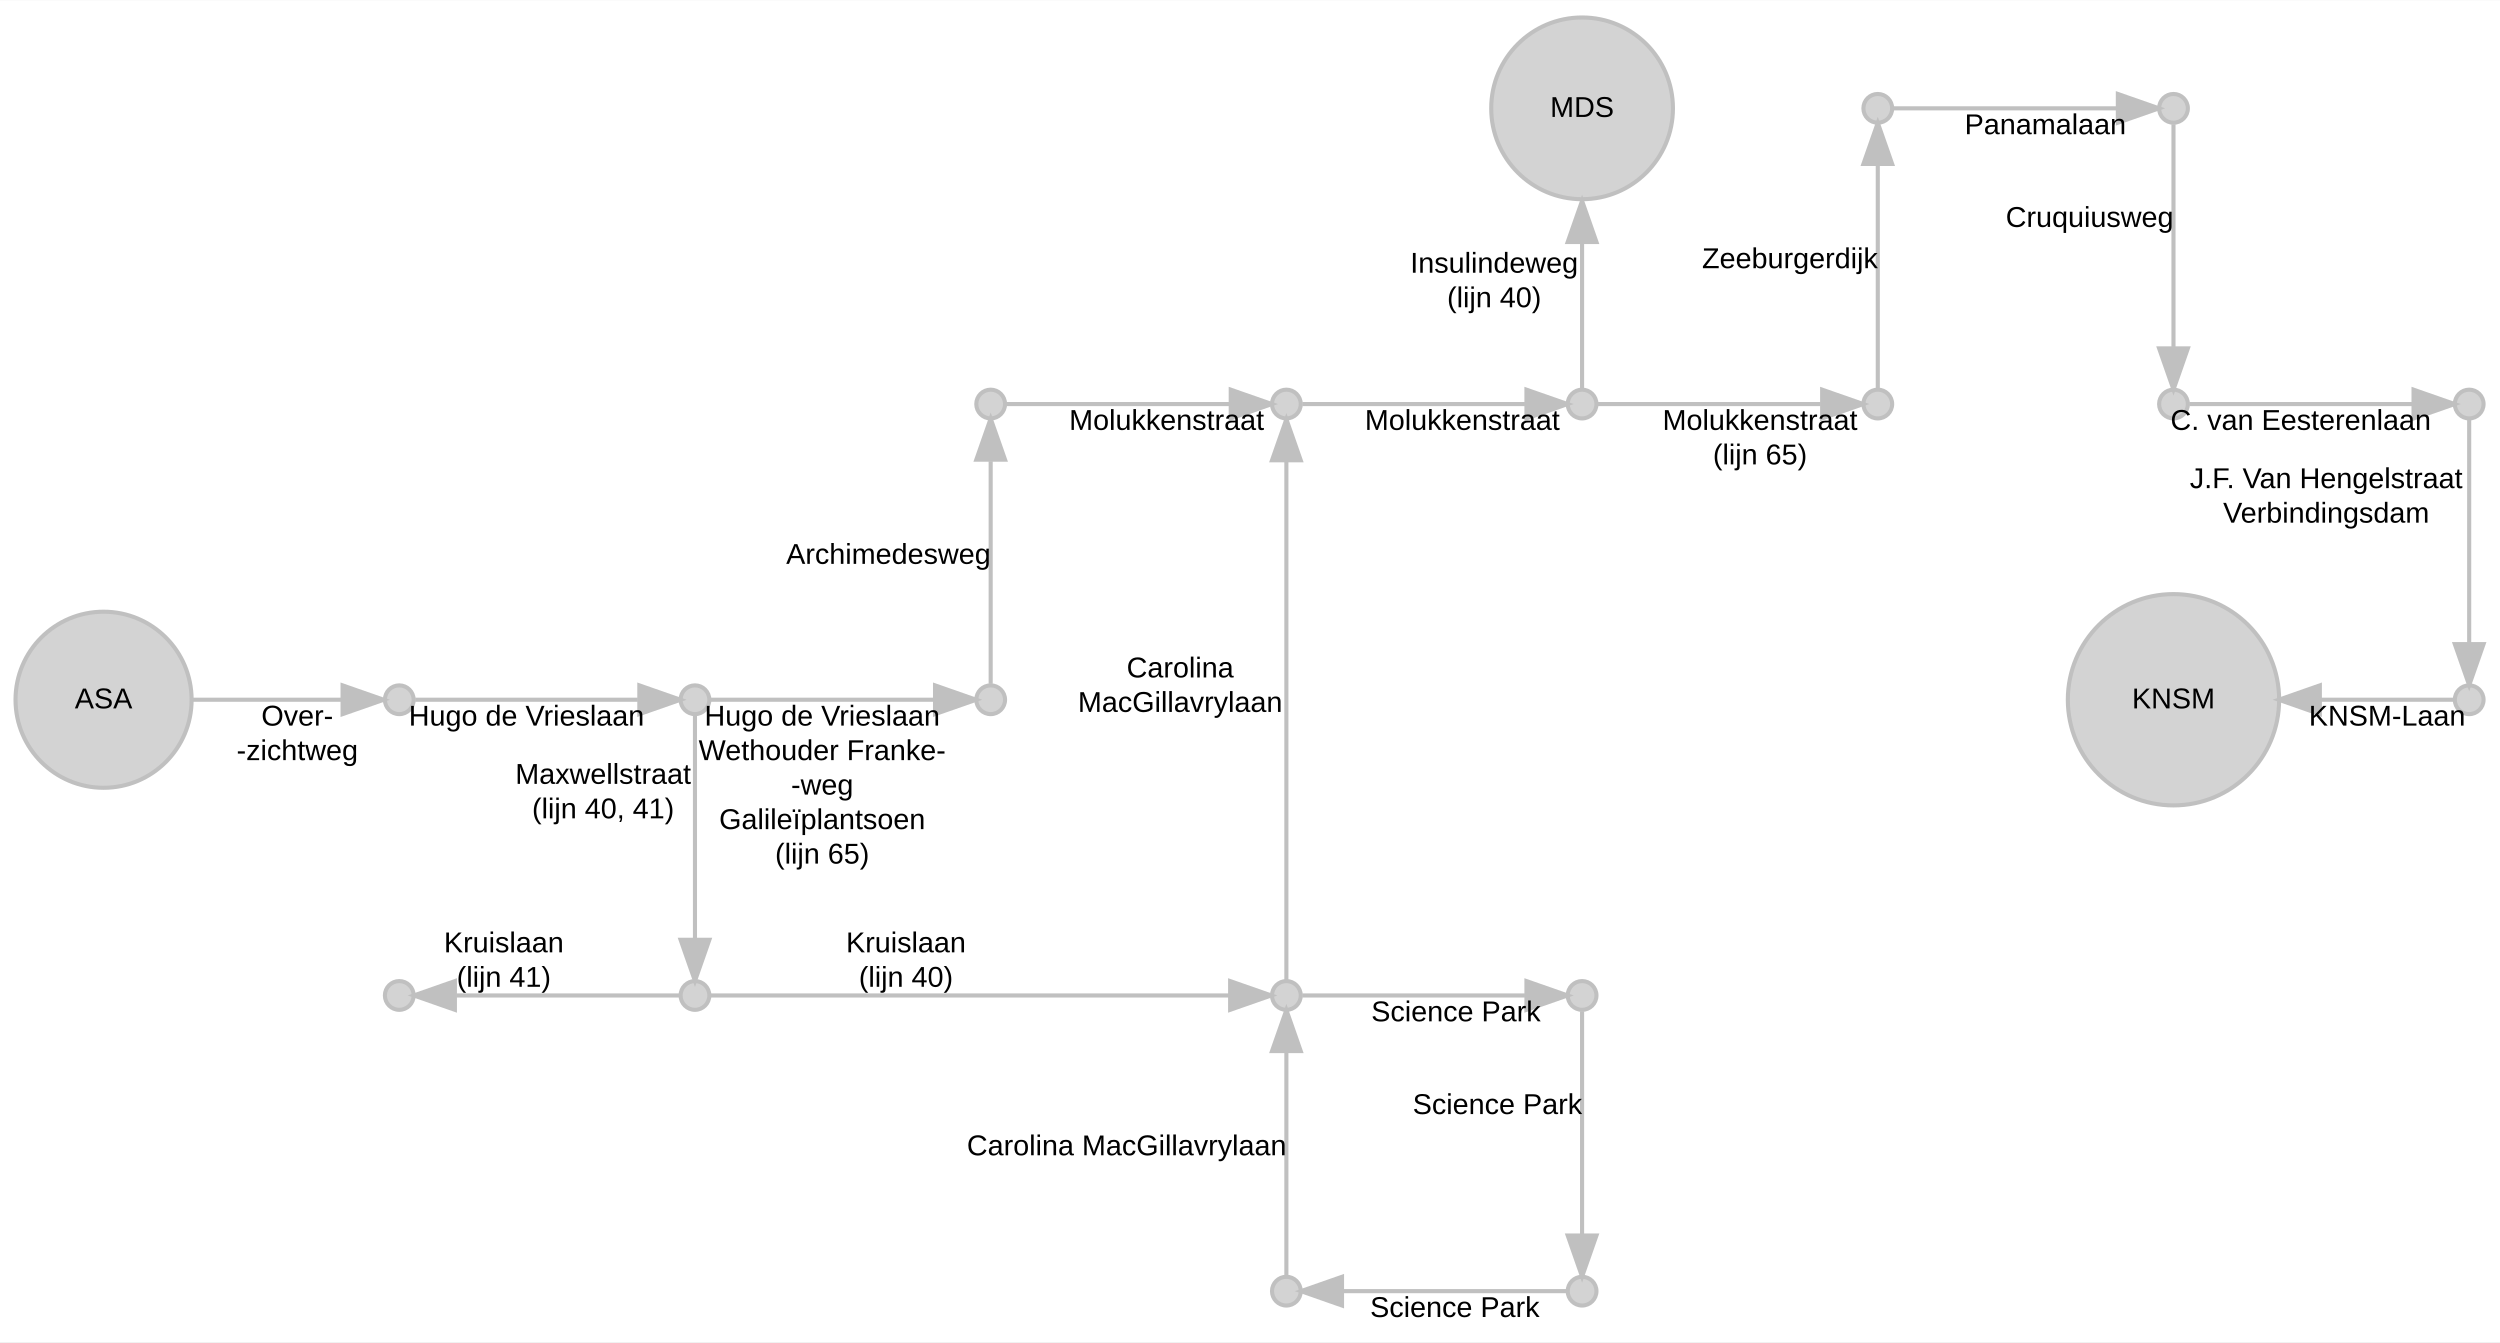
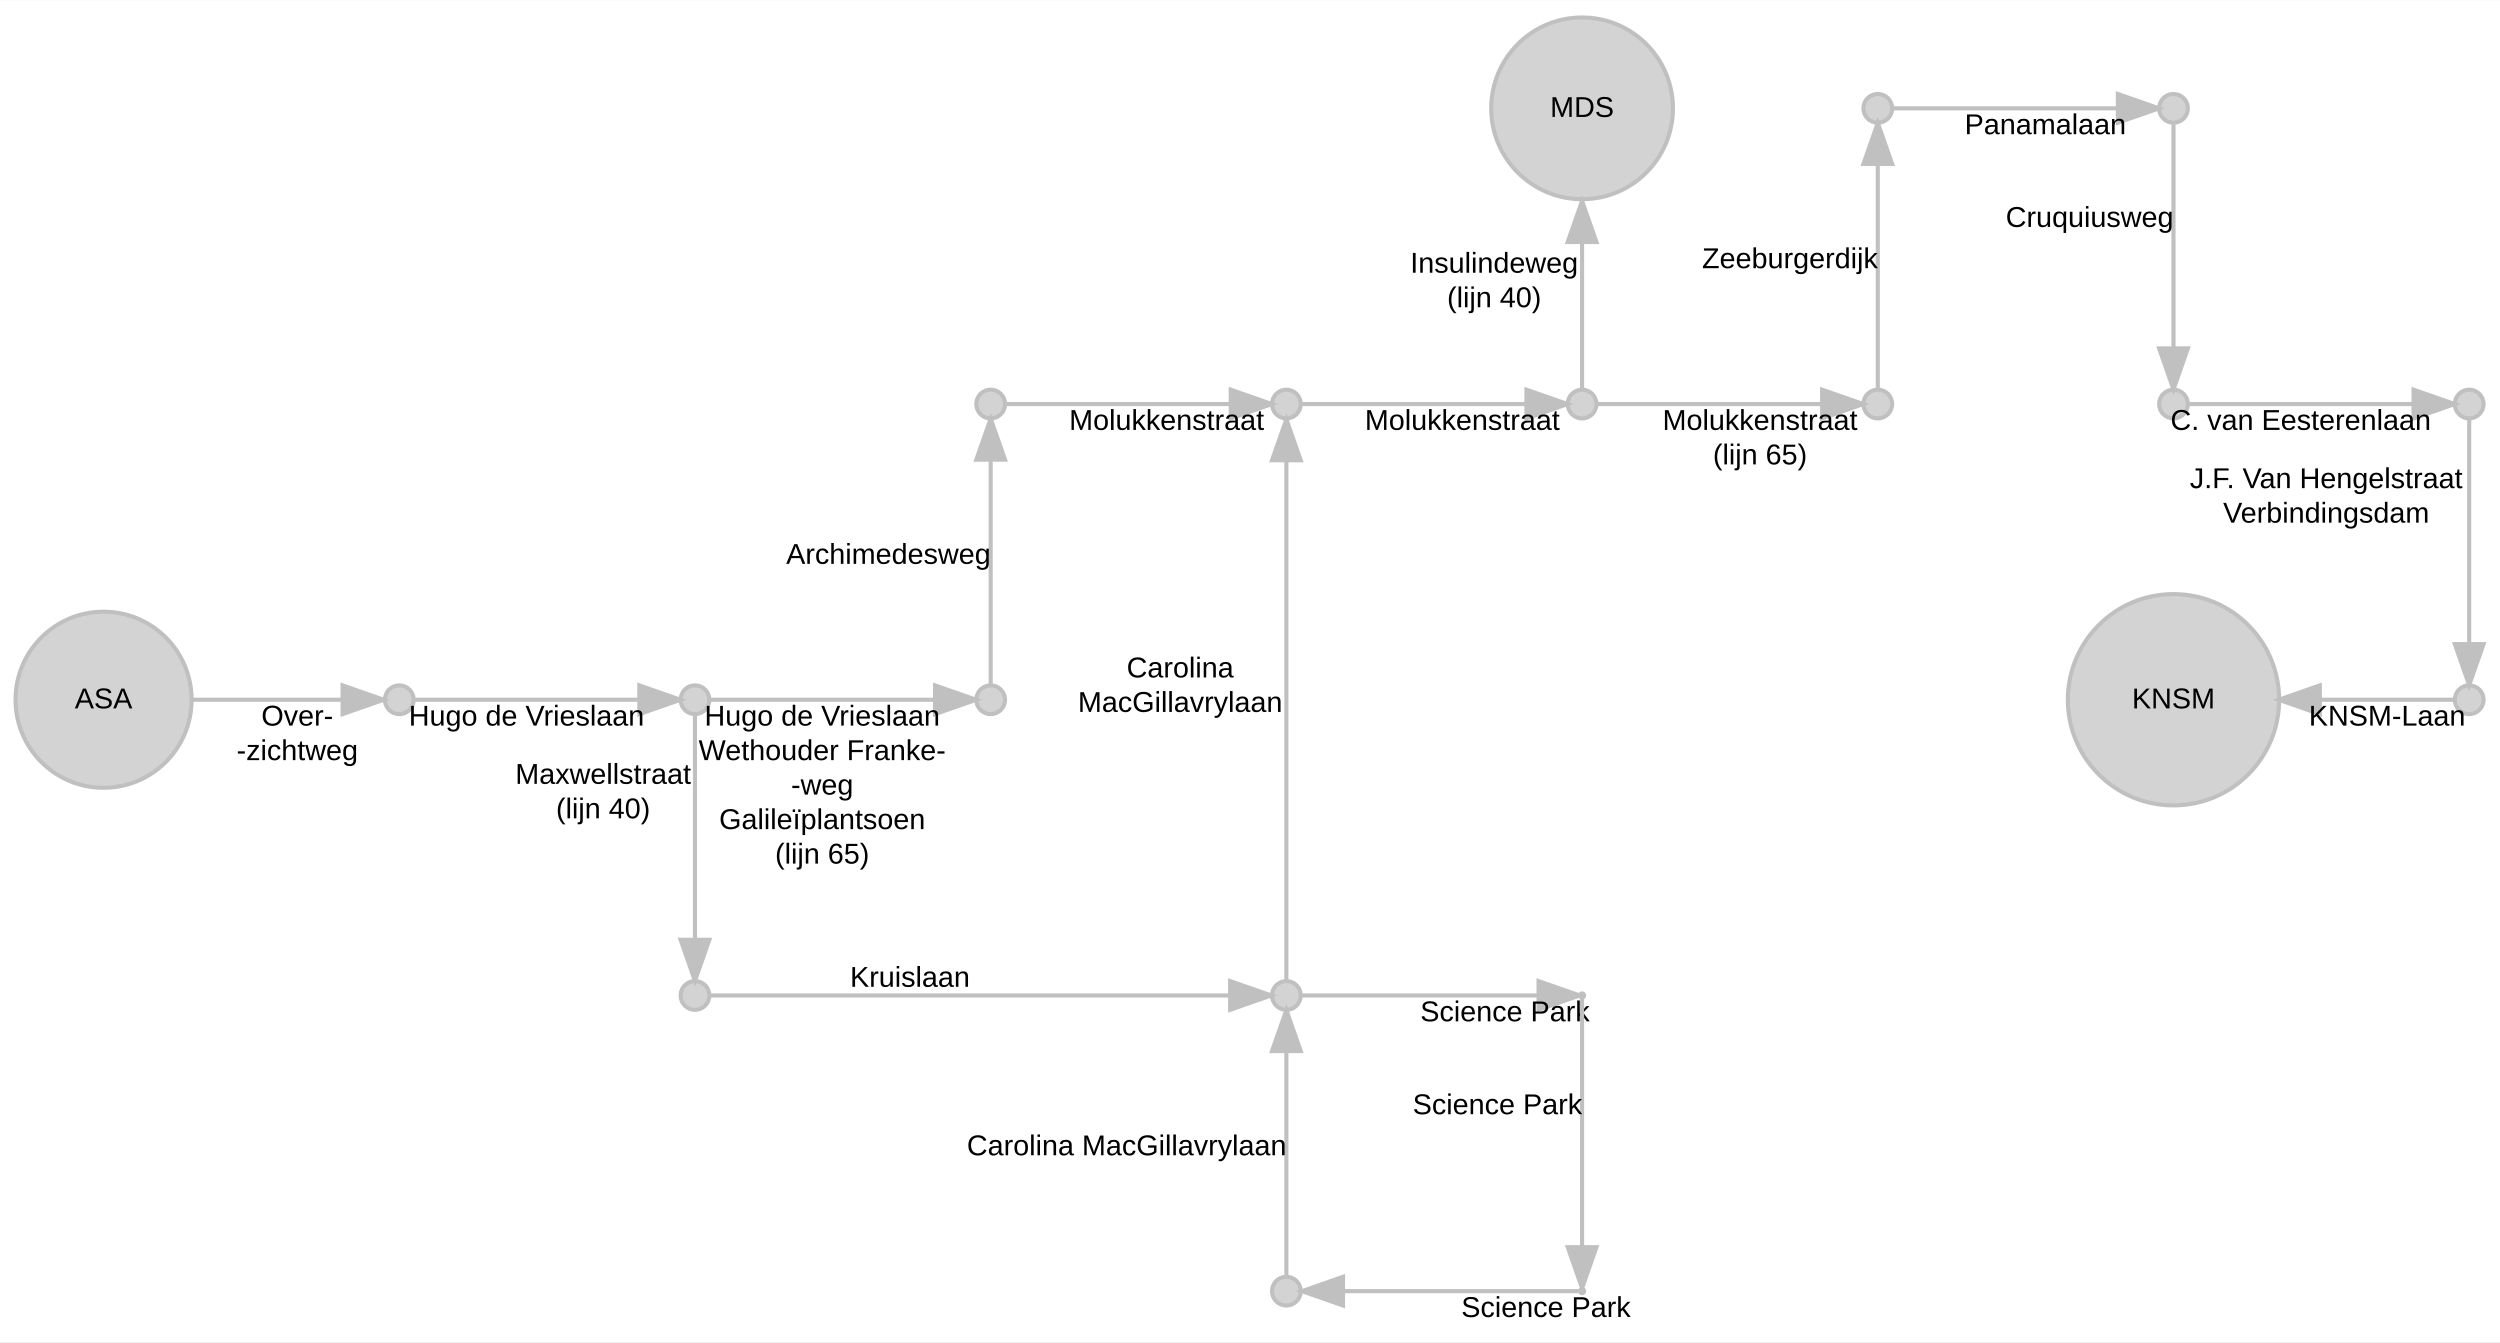
<svg xmlns="http://www.w3.org/2000/svg" width="609pt" height="327pt" viewBox="0.00 0.00 608.72 326.71">
  <g id="graph0" class="graph" transform="scale(1 1) rotate(0) translate(4 322.7106)">
    <polygon fill="#ffffff" stroke="transparent" points="-4,4 -4,-322.711 604.717,-322.711 604.717,4 -4,4" />
    <g id="node1" class="node">
      <ellipse fill="#d3d3d3" stroke="#c0c0c0" cx="21.217" cy="-152.4" rx="21.436" ry="21.436" />
      <text text-anchor="middle" x="21.217" y="-150.3" font-family="Arial" font-size="7.00" fill="#000000">ASA</text>
    </g>
    <g id="node2" class="node">
      <ellipse fill="#d3d3d3" stroke="#c0c0c0" cx="93.217" cy="-152.4" rx="3.5" ry="3.5" />
    </g>
    <g id="edge1" class="edge">
      <path fill="none" stroke="#c0c0c0" d="M42.819,-152.4C54.598,-152.4 68.84,-152.4 79.175,-152.4" />
      <polygon fill="#c0c0c0" stroke="#c0c0c0" points="79.415,-155.9 89.415,-152.4 79.415,-148.9 79.415,-155.9" />
      <text text-anchor="middle" x="68.386" y="-146.1" font-family="Arial" font-size="7.00" fill="#000000">Over-</text>
      <text text-anchor="middle" x="68.386" y="-137.7" font-family="Arial" font-size="7.00" fill="#000000">-zichtweg</text>
    </g>
    <g id="node3" class="node">
      <ellipse fill="#d3d3d3" stroke="#c0c0c0" cx="165.217" cy="-152.4" rx="3.5" ry="3.5" />
    </g>
    <g id="edge2" class="edge">
      <path fill="none" stroke="#c0c0c0" d="M97.088,-152.4C107.143,-152.4 134.476,-152.4 151.307,-152.4" />
      <polygon fill="#c0c0c0" stroke="#c0c0c0" points="151.671,-155.9 161.671,-152.4 151.671,-148.9 151.671,-155.9" />
      <text text-anchor="middle" x="124.197" y="-146.1" font-family="Arial" font-size="7.00" fill="#000000">Hugo de Vrieslaan</text>
    </g>
    <g id="node4" class="node">
      <ellipse fill="#d3d3d3" stroke="#c0c0c0" cx="165.217" cy="-80.4" rx="3.5" ry="3.5" />
    </g>
    <g id="edge4" class="edge">
      <path fill="none" stroke="#c0c0c0" d="M165.217,-148.529C165.217,-138.474 165.217,-111.141 165.217,-94.31" />
      <polygon fill="#c0c0c0" stroke="#c0c0c0" points="168.717,-93.946 165.217,-83.946 161.717,-93.946 168.717,-93.946" />
      <text text-anchor="middle" x="142.856" y="-131.919" font-family="Arial" font-size="7.00" fill="#000000">Maxwellstraat </text>
-       <text text-anchor="middle" x="142.856" y="-123.519" font-family="Arial" font-size="7.00" fill="#000000"> (lijn 40, 41)</text>
+       <text text-anchor="middle" x="142.856" y="-123.519" font-family="Arial" font-size="7.00" fill="#000000"> (lijn 40)</text>
    </g>
-     <g id="node11" class="node">
+     <g id="node10" class="node">
      <ellipse fill="#d3d3d3" stroke="#c0c0c0" cx="237.217" cy="-152.4" rx="3.5" ry="3.5" />
    </g>
    <g id="edge3" class="edge">
      <path fill="none" stroke="#c0c0c0" d="M169.088,-152.4C179.143,-152.4 206.476,-152.4 223.307,-152.4" />
      <polygon fill="#c0c0c0" stroke="#c0c0c0" points="223.671,-155.9 233.671,-152.4 223.671,-148.9 223.671,-155.9" />
      <text text-anchor="middle" x="196.197" y="-146.1" font-family="Arial" font-size="7.00" fill="#000000">Hugo de Vrieslaan </text>
      <text text-anchor="middle" x="196.197" y="-137.7" font-family="Arial" font-size="7.00" fill="#000000"> Wethouder Franke-</text>
      <text text-anchor="middle" x="196.197" y="-129.3" font-family="Arial" font-size="7.00" fill="#000000">-weg </text>
      <text text-anchor="middle" x="196.197" y="-120.9" font-family="Arial" font-size="7.00" fill="#000000"> Galileïplantsoen </text>
      <text text-anchor="middle" x="196.197" y="-112.5" font-family="Arial" font-size="7.00" fill="#000000"> (lijn 65)</text>
    </g>
    <g id="node5" class="node">
      <ellipse fill="#d3d3d3" stroke="#c0c0c0" cx="309.217" cy="-80.4" rx="3.5" ry="3.5" />
    </g>
    <g id="edge5" class="edge">
      <path fill="none" stroke="#c0c0c0" d="M168.776,-80.4C186.288,-80.4 263.724,-80.4 295.519,-80.4" />
      <polygon fill="#c0c0c0" stroke="#c0c0c0" points="295.522,-83.9 305.522,-80.4 295.522,-76.9 295.522,-83.9" />
-       <text text-anchor="middle" x="216.59" y="-90.9" font-family="Arial" font-size="7.00" fill="#000000">Kruislaan </text>
-       <text text-anchor="middle" x="216.59" y="-82.5" font-family="Arial" font-size="7.00" fill="#000000"> (lijn 40)</text>
+       <text text-anchor="middle" x="217.563" y="-82.5" font-family="Arial" font-size="7.00" fill="#000000">Kruislaan</text>
    </g>
-     <g id="node10" class="node">
-       <ellipse fill="#d3d3d3" stroke="#c0c0c0" cx="93.217" cy="-80.4" rx="3.5" ry="3.5" />
+     <g id="node6" class="node">
+       <ellipse fill="#d3d3d3" stroke="#c0c0c0" cx="381.217" cy="-80.4" rx=".5" ry=".5" />
    </g>
    <g id="edge6" class="edge">
-       <path fill="none" stroke="#c0c0c0" d="M161.346,-80.4C151.29,-80.4 123.957,-80.4 107.126,-80.4" />
-       <polygon fill="#c0c0c0" stroke="#c0c0c0" points="106.763,-76.9 96.763,-80.4 106.763,-83.9 106.763,-76.9" />
-       <text text-anchor="middle" x="118.678" y="-90.9" font-family="Arial" font-size="7.00" fill="#000000">Kruislaan </text>
-       <text text-anchor="middle" x="118.678" y="-82.5" font-family="Arial" font-size="7.00" fill="#000000"> (lijn 41)</text>
+       <path fill="none" stroke="#c0c0c0" d="M313.088,-80.4C323.822,-80.4 354.247,-80.4 370.565,-80.4" />
+       <polygon fill="#c0c0c0" stroke="#c0c0c0" points="370.616,-83.9 380.616,-80.4 370.616,-76.9 370.616,-83.9" />
+       <text text-anchor="middle" x="362.442" y="-74.1" font-family="Arial" font-size="7.00" fill="#000000">Science Park</text>
    </g>
-     <g id="node6" class="node">
-       <ellipse fill="#d3d3d3" stroke="#c0c0c0" cx="381.217" cy="-80.4" rx="3.5" ry="3.5" />
-     </g>
-     <g id="edge7" class="edge">
-       <path fill="none" stroke="#c0c0c0" d="M313.088,-80.4C323.143,-80.4 350.476,-80.4 367.307,-80.4" />
-       <polygon fill="#c0c0c0" stroke="#c0c0c0" points="367.671,-83.9 377.671,-80.4 367.671,-76.9 367.671,-83.9" />
-       <text text-anchor="middle" x="350.505" y="-74.1" font-family="Arial" font-size="7.00" fill="#000000">Science Park</text>
-     </g>
-     <g id="node13" class="node">
+     <g id="node12" class="node">
      <ellipse fill="#d3d3d3" stroke="#c0c0c0" cx="309.217" cy="-224.4" rx="3.5" ry="3.5" />
    </g>
-     <g id="edge11" class="edge">
+     <g id="edge10" class="edge">
      <path fill="none" stroke="#c0c0c0" d="M309.217,-83.96C309.217,-101.471 309.217,-178.908 309.217,-210.703" />
      <polygon fill="#c0c0c0" stroke="#c0c0c0" points="305.717,-210.705 309.217,-220.705 312.717,-210.705 305.717,-210.705" />
      <text text-anchor="middle" x="283.356" y="-157.831" font-family="Arial" font-size="7.00" fill="#000000">Carolina </text>
      <text text-anchor="middle" x="283.356" y="-149.431" font-family="Arial" font-size="7.00" fill="#000000"> MacGillavrylaan</text>
    </g>
    <g id="node7" class="node">
-       <ellipse fill="#d3d3d3" stroke="#c0c0c0" cx="381.217" cy="-8.4" rx="3.5" ry="3.5" />
+       <ellipse fill="#d3d3d3" stroke="#c0c0c0" cx="381.217" cy="-8.4" rx=".5" ry=".5" />
    </g>
-     <g id="edge8" class="edge">
-       <path fill="none" stroke="#c0c0c0" d="M381.217,-76.529C381.217,-66.474 381.217,-39.141 381.217,-22.31" />
-       <polygon fill="#c0c0c0" stroke="#c0c0c0" points="384.717,-21.946 381.217,-11.946 377.717,-21.946 384.717,-21.946" />
-       <text text-anchor="middle" x="360.601" y="-51.519" font-family="Arial" font-size="7.00" fill="#000000">Science Park</text>
+     <g id="edge7" class="edge">
+       <path fill="none" stroke="#c0c0c0" d="M381.217,-79.591C381.217,-73.74 381.217,-37.588 381.217,-19.167" />
+       <polygon fill="#c0c0c0" stroke="#c0c0c0" points="384.717,-19.113 381.217,-9.113 377.717,-19.113 384.717,-19.113" />
+       <text text-anchor="middle" x="360.601" y="-51.479" font-family="Arial" font-size="7.00" fill="#000000">Science Park</text>
    </g>
    <g id="node8" class="node">
      <ellipse fill="#d3d3d3" stroke="#c0c0c0" cx="309.217" cy="-8.4" rx="3.5" ry="3.5" />
    </g>
+     <g id="edge8" class="edge">
+       <path fill="none" stroke="#c0c0c0" d="M380.408,-8.4C374.882,-8.4 342.337,-8.4 323.218,-8.4" />
+       <polygon fill="#c0c0c0" stroke="#c0c0c0" points="323.012,-4.9 313.012,-8.4 323.012,-11.9 323.012,-4.9" />
+       <text text-anchor="middle" x="372.428" y="-2.1" font-family="Arial" font-size="7.00" fill="#000000">Science Park</text>
+     </g>
    <g id="edge9" class="edge">
-       <path fill="none" stroke="#c0c0c0" d="M377.346,-8.4C367.29,-8.4 339.957,-8.4 323.126,-8.4" />
-       <polygon fill="#c0c0c0" stroke="#c0c0c0" points="322.763,-4.9 312.763,-8.4 322.763,-11.9 322.763,-4.9" />
-       <text text-anchor="middle" x="350.236" y="-2.1" font-family="Arial" font-size="7.00" fill="#000000">Science Park</text>
-     </g>
-     <g id="edge10" class="edge">
      <path fill="none" stroke="#c0c0c0" d="M309.217,-12.271C309.217,-22.326 309.217,-49.659 309.217,-66.49" />
      <polygon fill="#c0c0c0" stroke="#c0c0c0" points="305.717,-66.854 309.217,-76.854 312.717,-66.854 305.717,-66.854" />
      <text text-anchor="middle" x="270.329" y="-41.481" font-family="Arial" font-size="7.00" fill="#000000">Carolina MacGillavrylaan</text>
    </g>
    <g id="node9" class="node">
      <ellipse fill="#d3d3d3" stroke="#c0c0c0" cx="381.217" cy="-296.4" rx="22.123" ry="22.123" />
      <text text-anchor="middle" x="381.217" y="-294.3" font-family="Arial" font-size="7.00" fill="#000000">MDS</text>
    </g>
-     <g id="node12" class="node">
+     <g id="node11" class="node">
      <ellipse fill="#d3d3d3" stroke="#c0c0c0" cx="237.217" cy="-224.4" rx="3.5" ry="3.5" />
    </g>
-     <g id="edge12" class="edge">
+     <g id="edge11" class="edge">
      <path fill="none" stroke="#c0c0c0" d="M237.217,-156.271C237.217,-166.326 237.217,-193.659 237.217,-210.49" />
      <polygon fill="#c0c0c0" stroke="#c0c0c0" points="233.717,-210.854 237.217,-220.854 240.717,-210.854 233.717,-210.854" />
      <text text-anchor="middle" x="212.325" y="-185.481" font-family="Arial" font-size="7.00" fill="#000000">Archimedesweg</text>
    </g>
-     <g id="edge13" class="edge">
+     <g id="edge12" class="edge">
      <path fill="none" stroke="#c0c0c0" d="M241.088,-224.4C251.143,-224.4 278.476,-224.4 295.307,-224.4" />
      <polygon fill="#c0c0c0" stroke="#c0c0c0" points="295.671,-227.9 305.671,-224.4 295.671,-220.9 295.671,-227.9" />
      <text text-anchor="middle" x="280.06" y="-218.1" font-family="Arial" font-size="7.00" fill="#000000">Molukkenstraat</text>
    </g>
-     <g id="node14" class="node">
+     <g id="node13" class="node">
      <ellipse fill="#d3d3d3" stroke="#c0c0c0" cx="381.217" cy="-224.4" rx="3.5" ry="3.5" />
    </g>
-     <g id="edge14" class="edge">
+     <g id="edge13" class="edge">
      <path fill="none" stroke="#c0c0c0" d="M313.088,-224.4C323.143,-224.4 350.476,-224.4 367.307,-224.4" />
      <polygon fill="#c0c0c0" stroke="#c0c0c0" points="367.671,-227.9 377.671,-224.4 367.671,-220.9 367.671,-227.9" />
      <text text-anchor="middle" x="352.06" y="-218.1" font-family="Arial" font-size="7.00" fill="#000000">Molukkenstraat</text>
    </g>
-     <g id="edge22" class="edge">
+     <g id="edge21" class="edge">
      <path fill="none" stroke="#c0c0c0" d="M381.217,-228.271C381.217,-235.021 381.217,-249.557 381.217,-263.476" />
      <polygon fill="#c0c0c0" stroke="#c0c0c0" points="377.717,-263.859 381.217,-273.86 384.717,-263.86 377.717,-263.859" />
      <text text-anchor="middle" x="359.822" y="-256.373" font-family="Arial" font-size="7.00" fill="#000000">Insulindeweg </text>
      <text text-anchor="middle" x="359.822" y="-247.973" font-family="Arial" font-size="7.00" fill="#000000"> (lijn 40)</text>
    </g>
-     <g id="node15" class="node">
+     <g id="node14" class="node">
      <ellipse fill="#d3d3d3" stroke="#c0c0c0" cx="453.217" cy="-224.4" rx="3.5" ry="3.5" />
    </g>
-     <g id="edge15" class="edge">
+     <g id="edge14" class="edge">
      <path fill="none" stroke="#c0c0c0" d="M385.088,-224.4C395.143,-224.4 422.476,-224.4 439.307,-224.4" />
      <polygon fill="#c0c0c0" stroke="#c0c0c0" points="439.671,-227.9 449.671,-224.4 439.671,-220.9 439.671,-227.9" />
      <text text-anchor="middle" x="424.547" y="-218.1" font-family="Arial" font-size="7.00" fill="#000000">Molukkenstraat </text>
      <text text-anchor="middle" x="424.547" y="-209.7" font-family="Arial" font-size="7.00" fill="#000000"> (lijn 65)</text>
    </g>
-     <g id="node16" class="node">
+     <g id="node15" class="node">
      <ellipse fill="#d3d3d3" stroke="#c0c0c0" cx="453.217" cy="-296.4" rx="3.5" ry="3.5" />
    </g>
-     <g id="edge16" class="edge">
+     <g id="edge15" class="edge">
      <path fill="none" stroke="#c0c0c0" d="M453.217,-228.271C453.217,-238.326 453.217,-265.659 453.217,-282.49" />
      <polygon fill="#c0c0c0" stroke="#c0c0c0" points="449.717,-282.854 453.217,-292.854 456.717,-282.854 449.717,-282.854" />
      <text text-anchor="middle" x="431.825" y="-257.481" font-family="Arial" font-size="7.00" fill="#000000">Zeeburgerdijk</text>
    </g>
-     <g id="node17" class="node">
+     <g id="node16" class="node">
      <ellipse fill="#d3d3d3" stroke="#c0c0c0" cx="525.217" cy="-296.4" rx="3.5" ry="3.5" />
    </g>
-     <g id="edge17" class="edge">
+     <g id="edge16" class="edge">
      <path fill="none" stroke="#c0c0c0" d="M457.088,-296.4C467.143,-296.4 494.476,-296.4 511.307,-296.4" />
      <polygon fill="#c0c0c0" stroke="#c0c0c0" points="511.671,-299.9 521.671,-296.4 511.671,-292.9 511.671,-299.9" />
      <text text-anchor="middle" x="494.02" y="-290.1" font-family="Arial" font-size="7.00" fill="#000000">Panamalaan</text>
    </g>
-     <g id="node18" class="node">
+     <g id="node17" class="node">
      <ellipse fill="#d3d3d3" stroke="#c0c0c0" cx="525.217" cy="-224.4" rx="3.5" ry="3.5" />
    </g>
-     <g id="edge18" class="edge">
+     <g id="edge17" class="edge">
      <path fill="none" stroke="#c0c0c0" d="M525.217,-292.529C525.217,-282.474 525.217,-255.141 525.217,-238.31" />
      <polygon fill="#c0c0c0" stroke="#c0c0c0" points="528.717,-237.946 525.217,-227.946 521.717,-237.946 528.717,-237.946" />
      <text text-anchor="middle" x="504.798" y="-267.519" font-family="Arial" font-size="7.00" fill="#000000">Cruquiusweg</text>
    </g>
-     <g id="node19" class="node">
+     <g id="node18" class="node">
      <ellipse fill="#d3d3d3" stroke="#c0c0c0" cx="597.217" cy="-224.4" rx="3.5" ry="3.5" />
    </g>
-     <g id="edge19" class="edge">
+     <g id="edge18" class="edge">
      <path fill="none" stroke="#c0c0c0" d="M529.088,-224.4C539.143,-224.4 566.476,-224.4 583.307,-224.4" />
      <polygon fill="#c0c0c0" stroke="#c0c0c0" points="583.671,-227.9 593.671,-224.4 583.671,-220.9 583.671,-227.9" />
      <text text-anchor="middle" x="556.197" y="-218.1" font-family="Arial" font-size="7.00" fill="#000000">C. van Eesterenlaan</text>
    </g>
-     <g id="node20" class="node">
+     <g id="node19" class="node">
      <ellipse fill="#d3d3d3" stroke="#c0c0c0" cx="597.217" cy="-152.4" rx="3.5" ry="3.5" />
    </g>
-     <g id="edge20" class="edge">
+     <g id="edge19" class="edge">
      <path fill="none" stroke="#c0c0c0" d="M597.217,-220.529C597.217,-210.474 597.217,-183.141 597.217,-166.31" />
      <polygon fill="#c0c0c0" stroke="#c0c0c0" points="600.717,-165.946 597.217,-155.946 593.717,-165.946 600.717,-165.946" />
      <text text-anchor="middle" x="562.402" y="-203.919" font-family="Arial" font-size="7.00" fill="#000000">J.F. Van Hengelstraat </text>
      <text text-anchor="middle" x="562.402" y="-195.519" font-family="Arial" font-size="7.00" fill="#000000"> Verbindingsdam</text>
    </g>
-     <g id="node21" class="node">
+     <g id="node20" class="node">
      <ellipse fill="#d3d3d3" stroke="#c0c0c0" cx="525.217" cy="-152.4" rx="25.724" ry="25.724" />
      <text text-anchor="middle" x="525.217" y="-150.3" font-family="Arial" font-size="7.00" fill="#000000">KNSM</text>
    </g>
-     <g id="edge21" class="edge">
+     <g id="edge20" class="edge">
      <path fill="none" stroke="#c0c0c0" d="M593.346,-152.4C587.077,-152.4 574.092,-152.4 561.123,-152.4" />
      <polygon fill="#c0c0c0" stroke="#c0c0c0" points="560.855,-148.9 550.855,-152.4 560.855,-155.9 560.855,-148.9" />
      <text text-anchor="middle" x="577.234" y="-146.1" font-family="Arial" font-size="7.00" fill="#000000">KNSM-Laan</text>
    </g>
  </g>
</svg>
